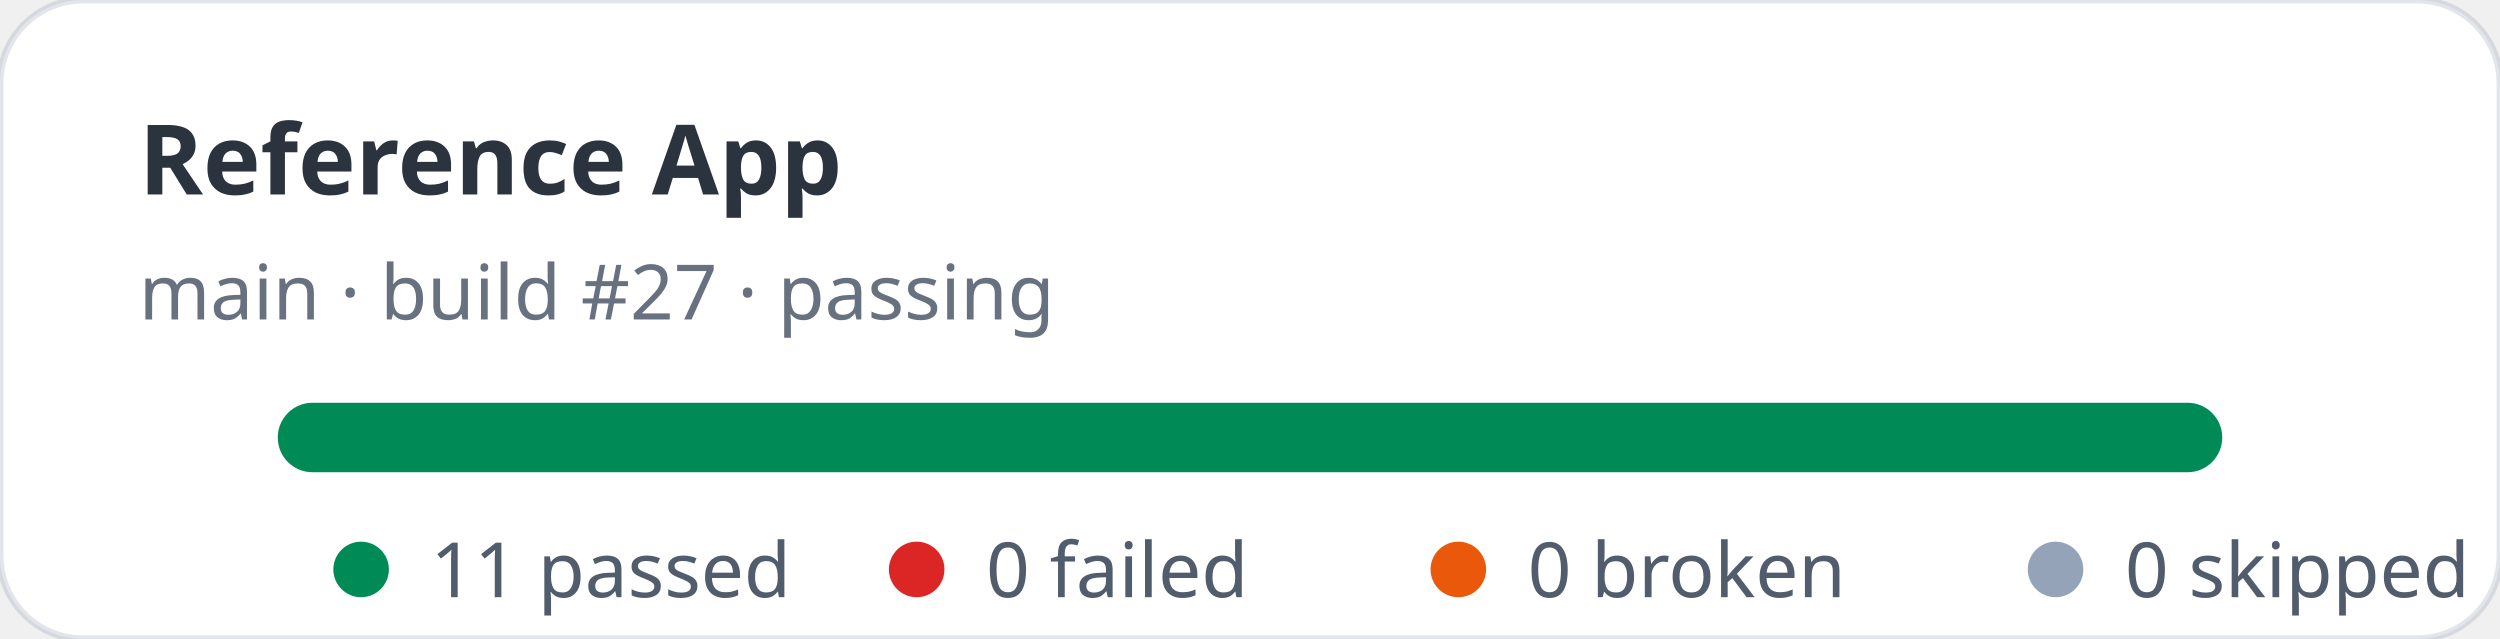
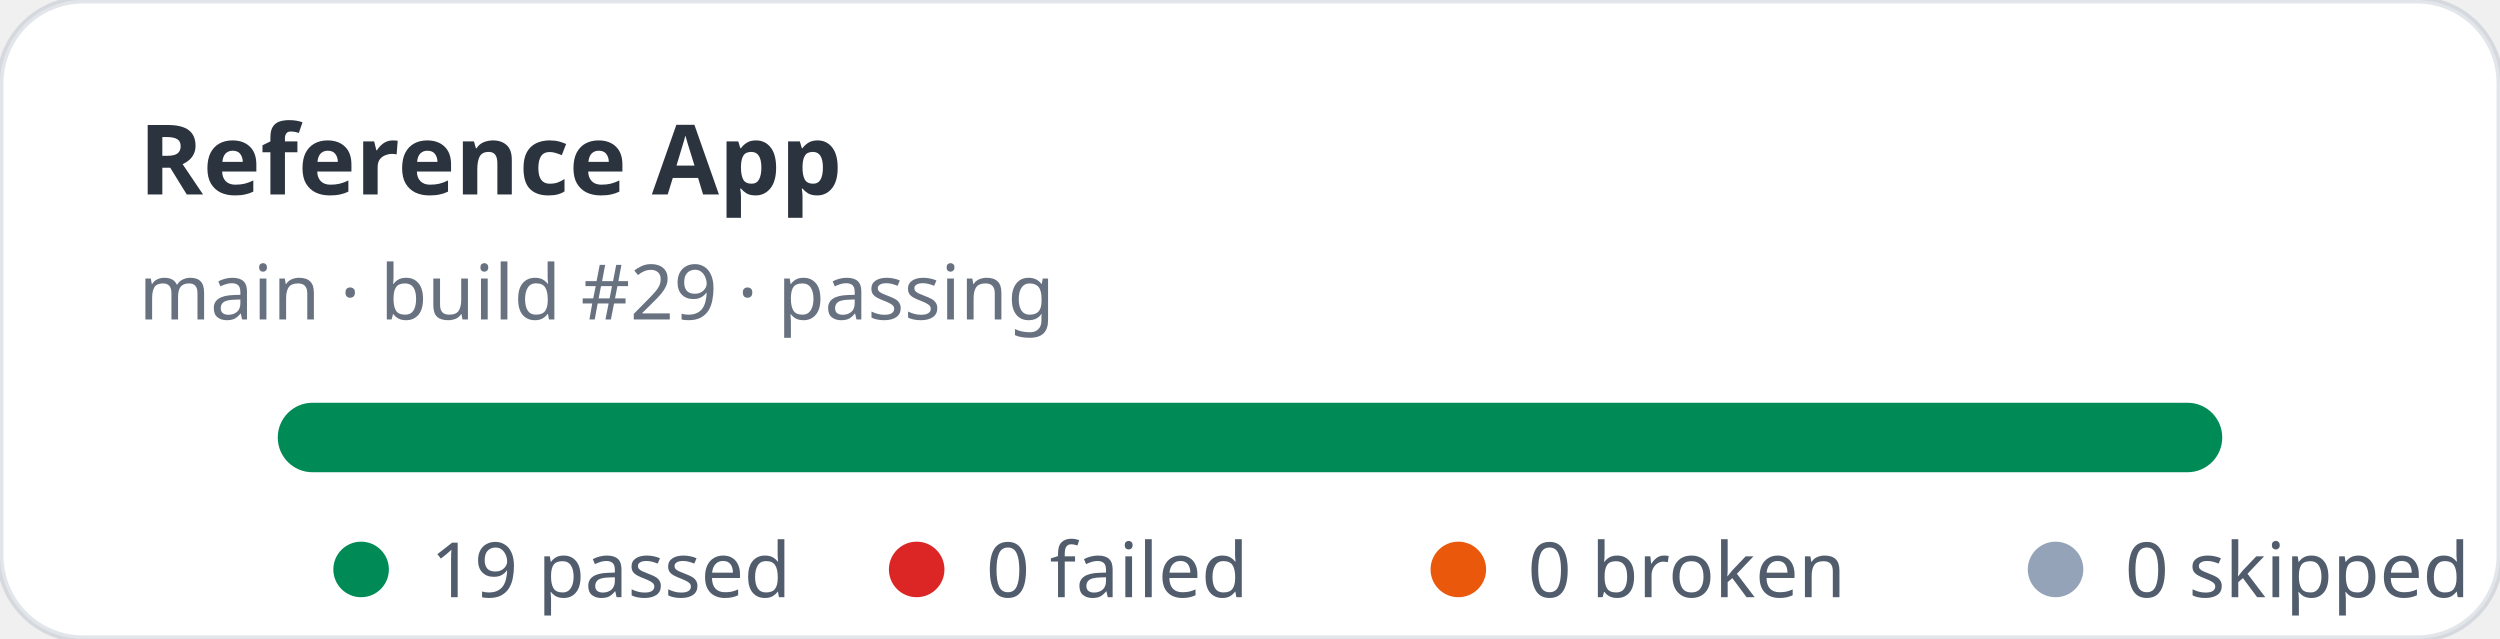
- <svg xmlns="http://www.w3.org/2000/svg" width="360" height="92" viewBox="0 0 360 92" role="img" aria-label="Reference App stats: 11 passed, 0 failed">
+ <svg xmlns="http://www.w3.org/2000/svg" width="360" height="92" viewBox="0 0 360 92" role="img" aria-label="Reference App stats: 19 passed, 0 failed">
  <rect width="360" height="92" rx="12" fill="#ffffff" stroke="rgba(11,48,86,0.12)" />
  <text x="20" y="28" fill="rgba(1,10,24,0.83)" font-family="ui-sans-serif,system-ui,sans-serif" font-size="14" font-weight="700">Reference App</text>
-   <text x="20" y="46" fill="rgba(2,19,44,0.6)" font-family="ui-sans-serif,system-ui,sans-serif" font-size="11">main · build #27 · passing</text>
+   <text x="20" y="46" fill="rgba(2,19,44,0.6)" font-family="ui-sans-serif,system-ui,sans-serif" font-size="11">main · build #29 · passing</text>
  <rect x="40" y="58" width="280" height="10" rx="5" fill="#e2e8f0" />
  <rect x="40" y="58" width="280" height="10" rx="5" fill="#008a56" />
  <g font-family="ui-sans-serif,system-ui,sans-serif" font-size="11" fill="rgba(1,18,40,0.68)">
    <circle cx="52" cy="82" r="4" fill="#008a56" />
-     <text x="62" y="86">11 passed</text>
+     <text x="62" y="86">19 passed</text>
    <circle cx="132" cy="82" r="4" fill="#dc2626" />
    <text x="142" y="86">0 failed</text>
    <circle cx="210" cy="82" r="4" fill="#ea580c" />
    <text x="220" y="86">0 broken</text>
    <circle cx="296" cy="82" r="4" fill="#94a3b8" />
    <text x="306" y="86">0 skipped</text>
  </g>
</svg>
